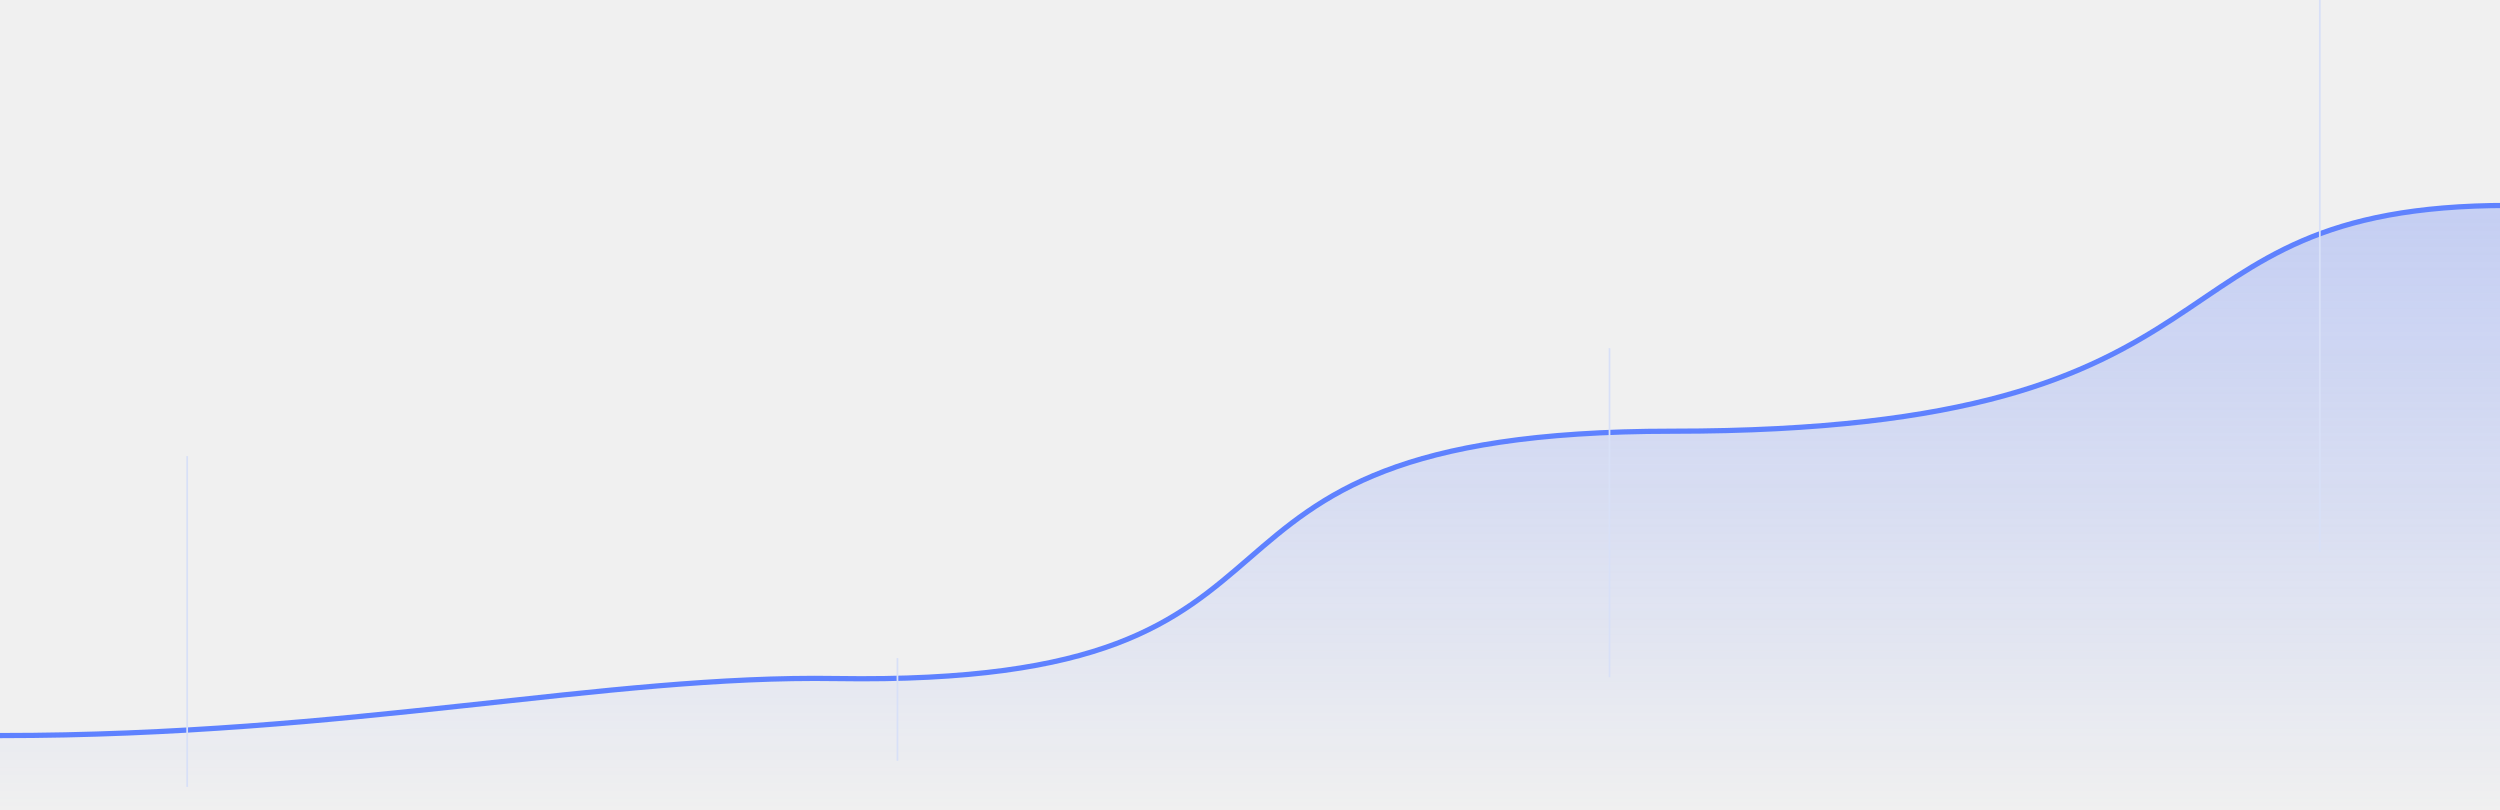
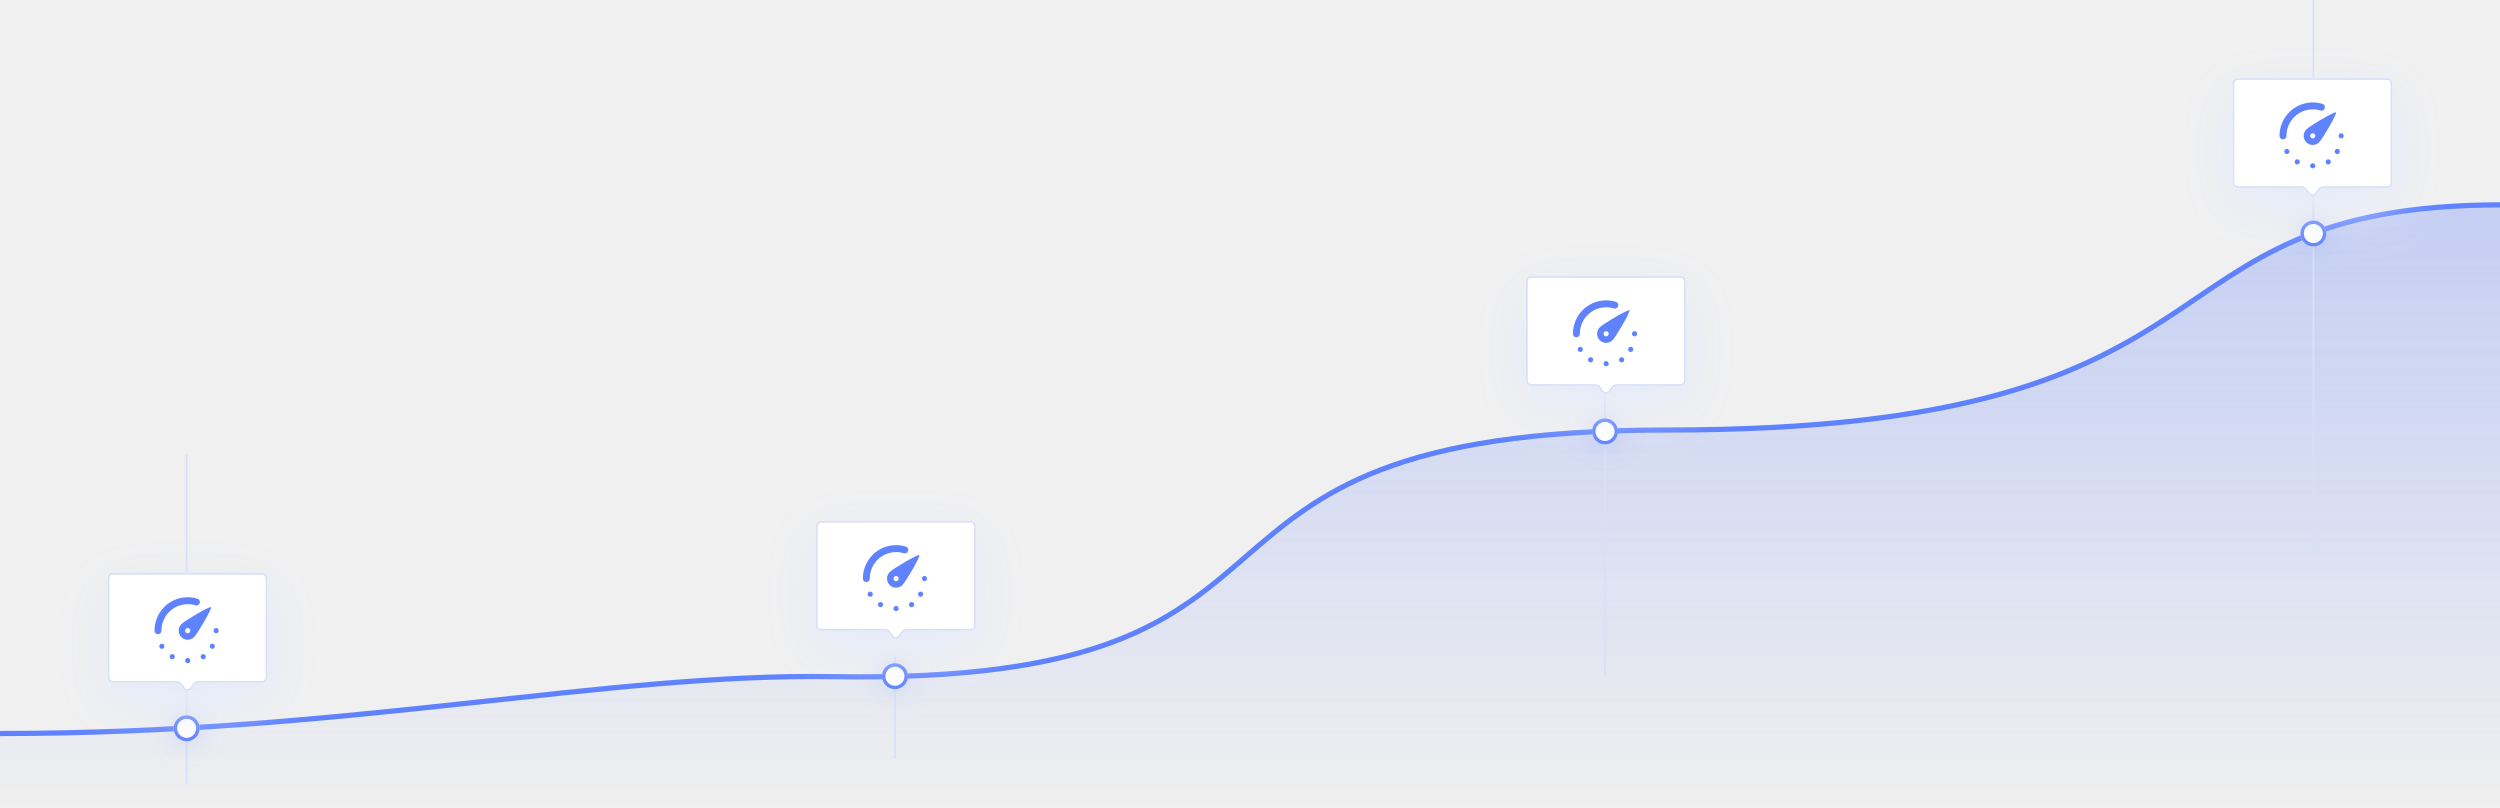
- <svg xmlns="http://www.w3.org/2000/svg" width="1436" height="465" fill="none">
+ <svg xmlns="http://www.w3.org/2000/svg" width="1440" height="465" fill="none">
  <path d="M0 422.51c202.703 0 347.472-34.877 480.333-32.752 309.407 4.947 163.306-142.076 480.334-142.076C1305.86 247.682 1223.24 118 1441 118" stroke="#5F82FF" stroke-width="3" />
  <path d="M480.333 389.758C347.472 387.633 202.703 422.51 0 422.51V465h1441V118c-217.76 0-135.14 129.682-480.333 129.682-317.028 0-170.927 147.023-480.334 142.076z" fill="url(#paint0_linear)" fill-opacity=".4" />
-   <path stroke="#D8E0F7" d="M924.5 200v189m408-389v317m-817 61v59m-408-175v190" />
+   <path stroke="#D8E0F7" d="M1332.5 0v317" />
+   <g filter="url(#filter0_d)">
+     <circle cx="1332.5" cy="134.5" r="7.5" fill="#fff" />
+     <circle cx="1332.5" cy="134.5" r="6.5" stroke="#5E80FE" stroke-width="2" />
+   </g>
+   <g filter="url(#filter1_d)">
+     <mask id="path-6-inside-1" fill="#fff">
+       <path fill-rule="evenodd" clip-rule="evenodd" d="M1378 48c0-1.657-1.34-3-3-3h-86c-1.66 0-3 1.343-3 3v57.26c0 1.657 1.34 3 3 3h36.67c1 0 1.93.494 2.48 1.319l1.36 2.012c1.19 1.759 3.79 1.759 4.97 0l1.37-2.012a2.975 2.975 0 012.48-1.319H1375c1.66 0 3-1.343 3-3V48z" />
+     </mask>
+     <path fill-rule="evenodd" clip-rule="evenodd" d="M1378 48c0-1.657-1.34-3-3-3h-86c-1.66 0-3 1.343-3 3v57.26c0 1.657 1.34 3 3 3h36.67c1 0 1.93.494 2.48 1.319l1.36 2.012c1.19 1.759 3.79 1.759 4.97 0l1.37-2.012a2.975 2.975 0 012.48-1.319H1375c1.66 0 3-1.343 3-3V48z" fill="#fff" />
+     <path d="M1335.85 109.579l-.83-.56.83.56zm-6.34 2.012l.83-.56-.83.56zm4.97 0l.83.56-.83-.56zM1289 46h86v-2h-86v2zm-2 59.26V48h-2v57.26h2zm38.67 2H1289v2h36.67v-2zm4.67 3.771l-1.36-2.012-1.65 1.121 1.36 2.011 1.65-1.12zm4.68-2.012l-1.36 2.012 1.65 1.12 1.36-2.011-1.65-1.121zm39.98-1.759h-36.67v2H1375v-2zm2-59.26v57.26h2V48h-2zm-2 61.26a4 4 0 004-4h-2c0 1.105-.9 2-2 2v2zm-38.33.88c.38-.55 1-.88 1.66-.88v-2c-1.33 0-2.57.659-3.31 1.759l1.65 1.121zm-7.98 2.011c1.58 2.346 5.04 2.346 6.62 0l-1.65-1.12a2.006 2.006 0 01-3.32 0l-1.65 1.12zm-3.02-2.891c.66 0 1.28.33 1.66.88l1.65-1.121a3.986 3.986 0 00-3.31-1.759v2zm-40.67-4a4 4 0 004 4v-2c-1.1 0-2-.895-2-2h-2zM1375 46c1.1 0 2 .895 2 2h2a4 4 0 00-4-4v2zm-86-2a4 4 0 00-4 4h2c0-1.105.9-2 2-2v-2z" fill="#D8E0F7" mask="url(#path-6-inside-1)" />
+     <path d="M1315 78.25c0-9.527 7.67-17.25 17.13-17.25 1.74 0 3.42.262 5.01.75" stroke="#5F82FF" stroke-width="4" stroke-linecap="round" stroke-linejoin="round" />
+     <path fill-rule="evenodd" clip-rule="evenodd" d="M1328.44 81.962a5.184 5.184 0 007.37 0c2.04-2.05 10.47-16.462 9.72-17.212-.74-.75-15.05 7.737-17.09 9.788a5.287 5.287 0 000 7.424zm3.69-2.212c.82 0 1.49-.671 1.49-1.5 0-.828-.67-1.5-1.49-1.5-.83 0-1.49.672-1.49 1.5 0 .829.66 1.5 1.49 1.5z" fill="#5F82FF" />
+     <ellipse cx="1317.23" cy="87.25" rx="1.489" ry="1.5" fill="#5F82FF" />
+     <ellipse cx="1323.19" cy="93.25" rx="1.489" ry="1.5" fill="#5F82FF" />
+     <ellipse cx="1332.13" cy="95.5" rx="1.489" ry="1.5" fill="#5F82FF" />
+     <ellipse cx="1341.06" cy="93.25" rx="1.489" ry="1.5" fill="#5F82FF" />
+     <ellipse cx="1346.28" cy="87.25" rx="1.489" ry="1.5" fill="#5F82FF" />
+     <ellipse cx="1348.51" cy="78.25" rx="1.489" ry="1.5" fill="#5F82FF" />
+   </g>
+   <path stroke="#D8E0F7" d="M924.5 200v189" />
+   <g filter="url(#filter2_d)">
+     <circle cx="924.5" cy="248.5" r="7.5" fill="#fff" />
+     <circle cx="924.5" cy="248.5" r="6.5" stroke="#5E80FE" stroke-width="2" />
+   </g>
+   <g filter="url(#filter3_d)">
+     <mask id="path-19-inside-2" fill="#fff">
+       <path fill-rule="evenodd" clip-rule="evenodd" d="M971 162a3 3 0 00-3-3h-86a3 3 0 00-3 3v57.26a3 3 0 003 3h36.669a3 3 0 012.485 1.319l1.361 2.012c1.19 1.759 3.78 1.759 4.97 0l1.361-2.012a3 3 0 012.485-1.319H968a3 3 0 003-3V162z" />
+     </mask>
+     <path fill-rule="evenodd" clip-rule="evenodd" d="M971 162a3 3 0 00-3-3h-86a3 3 0 00-3 3v57.26a3 3 0 003 3h36.669a3 3 0 012.485 1.319l1.361 2.012c1.19 1.759 3.78 1.759 4.97 0l1.361-2.012a3 3 0 012.485-1.319H968a3 3 0 003-3V162z" fill="#fff" />
+     <path d="M928.846 223.579l-.829-.56.829.56zm-6.331 2.012l.828-.56-.828.56zm4.97 0l.828.56-.828-.56zM882 160h86v-2h-86v2zm-2 59.26V162h-2v57.26h2zm38.669 2H882v2h36.669v-2zm4.674 3.771l-1.36-2.012-1.657 1.121 1.361 2.011 1.656-1.12zm4.674-2.012l-1.36 2.012 1.656 1.12 1.361-2.011-1.657-1.121zM968 221.26h-36.669v2H968v-2zm2-59.26v57.26h2V162h-2zm-2 61.26a4 4 0 004-4h-2a2 2 0 01-2 2v2zm-38.326.88c.372-.55.993-.88 1.657-.88v-2c-1.328 0-2.57.659-3.314 1.759l1.657 1.121zm-7.987 2.011c1.586 2.346 5.04 2.346 6.626 0l-1.656-1.12a2 2 0 01-3.314 0l-1.656 1.12zm-3.018-2.891c.664 0 1.285.33 1.657.88l1.657-1.121a4.001 4.001 0 00-3.314-1.759v2zm-40.669-4a4 4 0 004 4v-2a2 2 0 01-2-2h-2zM968 160a2 2 0 012 2h2a4 4 0 00-4-4v2zm-86-2a4 4 0 00-4 4h2a2 2 0 012-2v-2z" fill="#D8E0F7" mask="url(#path-19-inside-2)" />
+     <path d="M908 192.25c0-9.527 7.668-17.25 17.128-17.25 1.743 0 3.426.262 5.011.75" stroke="#5F82FF" stroke-width="4" stroke-linecap="round" stroke-linejoin="round" />
+     <path fill-rule="evenodd" clip-rule="evenodd" d="M921.442 195.962a5.185 5.185 0 007.372 0c2.035-2.05 10.462-16.462 9.718-17.212-.745-.75-15.055 7.737-17.09 9.788a5.275 5.275 0 000 7.424zm3.686-2.212c.822 0 1.489-.672 1.489-1.5s-.667-1.5-1.489-1.5c-.823 0-1.49.672-1.49 1.5s.667 1.5 1.49 1.5z" fill="#5F82FF" />
+     <ellipse cx="910.234" cy="201.25" rx="1.489" ry="1.5" fill="#5F82FF" />
+     <ellipse cx="916.192" cy="207.25" rx="1.489" ry="1.5" fill="#5F82FF" />
+     <ellipse cx="925.128" cy="209.5" rx="1.489" ry="1.5" fill="#5F82FF" />
+     <ellipse cx="934.064" cy="207.25" rx="1.489" ry="1.5" fill="#5F82FF" />
+     <ellipse cx="939.277" cy="201.25" rx="1.489" ry="1.5" fill="#5F82FF" />
+     <ellipse cx="941.511" cy="192.25" rx="1.489" ry="1.5" fill="#5F82FF" />
+   </g>
+   <path stroke="#D8E0F7" d="M515.5 378v59" />
+   <g filter="url(#filter4_d)">
+     <circle cx="515.5" cy="389.5" r="7.5" fill="#fff" />
+     <circle cx="515.5" cy="389.5" r="6.5" stroke="#5E80FE" stroke-width="2" />
+   </g>
+   <g filter="url(#filter5_d)">
+     <mask id="path-32-inside-3" fill="#fff">
+       <path fill-rule="evenodd" clip-rule="evenodd" d="M562 303a3 3 0 00-3-3h-86a3 3 0 00-3 3v57.26a3 3 0 003 3h36.669a3 3 0 012.485 1.319l1.361 2.012c1.19 1.759 3.78 1.759 4.97 0l1.361-2.012a2.998 2.998 0 012.485-1.319H559a3 3 0 003-3V303z" />
+     </mask>
+     <path fill-rule="evenodd" clip-rule="evenodd" d="M562 303a3 3 0 00-3-3h-86a3 3 0 00-3 3v57.26a3 3 0 003 3h36.669a3 3 0 012.485 1.319l1.361 2.012c1.19 1.759 3.78 1.759 4.97 0l1.361-2.012a2.998 2.998 0 012.485-1.319H559a3 3 0 003-3V303z" fill="#fff" />
+     <path d="M519.846 364.579l-.829-.56.829.56zm-6.331 2.012l.828-.56-.828.56zm-1.361-2.012l-.828.561.828-.561zM473 301h86v-2h-86v2zm-2 59.26V303h-2v57.26h2zm38.669 2H473v2h36.669v-2zm4.674 3.771l-1.36-2.012-1.657 1.121 1.361 2.011 1.656-1.12zm4.674-2.012l-1.36 2.012 1.656 1.12 1.361-2.011-1.657-1.121zM559 362.26h-36.669v2H559v-2zm2-59.26v57.26h2V303h-2zm-2 61.26a4 4 0 004-4h-2a2 2 0 01-2 2v2zm-38.326.88c.372-.55.993-.88 1.657-.88v-2c-1.328 0-2.57.659-3.314 1.759l1.657 1.121zm-7.987 2.011c1.586 2.346 5.04 2.346 6.626 0l-1.656-1.12a2 2 0 01-3.314 0l-1.656 1.12zm-3.018-2.891c.664 0 1.285.33 1.657.88l1.657-1.121a4.001 4.001 0 00-3.314-1.759v2zm-40.669-4a4 4 0 004 4v-2a2 2 0 01-2-2h-2zM559 301a2 2 0 012 2h2a4 4 0 00-4-4v2zm-86-2a4 4 0 00-4 4h2a2 2 0 012-2v-2z" fill="#D8E0F7" mask="url(#path-32-inside-3)" />
+     <path d="M499 333.25c0-9.527 7.668-17.25 17.128-17.25 1.743 0 3.426.262 5.011.75" stroke="#5F82FF" stroke-width="4" stroke-linecap="round" stroke-linejoin="round" />
+     <path fill-rule="evenodd" clip-rule="evenodd" d="M512.442 336.962a5.185 5.185 0 007.372 0c2.035-2.05 10.462-16.462 9.718-17.212-.745-.75-15.055 7.737-17.09 9.788a5.275 5.275 0 000 7.424zm3.685-2.212c.823 0 1.49-.672 1.49-1.5s-.667-1.5-1.49-1.5c-.822 0-1.489.672-1.489 1.5s.667 1.5 1.489 1.5z" fill="#5F82FF" />
+     <ellipse cx="501.234" cy="342.25" rx="1.489" ry="1.5" fill="#5F82FF" />
+     <ellipse cx="507.191" cy="348.25" rx="1.489" ry="1.5" fill="#5F82FF" />
+     <ellipse cx="516.128" cy="350.5" rx="1.489" ry="1.5" fill="#5F82FF" />
+     <ellipse cx="525.064" cy="348.25" rx="1.489" ry="1.5" fill="#5F82FF" />
+     <ellipse cx="530.277" cy="342.25" rx="1.489" ry="1.5" fill="#5F82FF" />
+     <ellipse cx="532.511" cy="333.25" rx="1.489" ry="1.5" fill="#5F82FF" />
+   </g>
+   <path stroke="#D8E0F7" d="M107.5 262v190" />
+   <g filter="url(#filter6_d)">
+     <circle cx="107.5" cy="419.5" r="7.5" fill="#fff" />
+     <circle cx="107.5" cy="419.5" r="6.5" stroke="#5E80FE" stroke-width="2" />
+   </g>
+   <g filter="url(#filter7_d)">
+     <mask id="path-45-inside-4" fill="#fff">
+       <path fill-rule="evenodd" clip-rule="evenodd" d="M154 333a3 3 0 00-3-3H65a3 3 0 00-3 3v57.26a3 3 0 003 3h36.669a3 3 0 012.485 1.319l1.361 2.012c1.19 1.759 3.78 1.759 4.97 0l1.361-2.012a3 3 0 012.485-1.319H151a3 3 0 003-3V333z" />
+     </mask>
+     <path fill-rule="evenodd" clip-rule="evenodd" d="M154 333a3 3 0 00-3-3H65a3 3 0 00-3 3v57.26a3 3 0 003 3h36.669a3 3 0 012.485 1.319l1.361 2.012c1.19 1.759 3.78 1.759 4.97 0l1.361-2.012a3 3 0 012.485-1.319H151a3 3 0 003-3V333z" fill="#fff" />
+     <path d="M111.846 394.579l-.829-.56.829.56zm-6.331 2.012l.828-.56-.828.56zm4.97 0l.828.56-.828-.56zM65 331h86v-2H65v2zm-2 59.26V333h-2v57.26h2zm38.669 2H65v2h36.669v-2zm4.674 3.771l-1.36-2.012-1.657 1.121 1.361 2.011 1.656-1.12zm4.674-2.012l-1.36 2.012 1.656 1.12 1.361-2.011-1.657-1.121zM151 392.26h-36.669v2H151v-2zm2-59.26v57.26h2V333h-2zm-2 61.26a4 4 0 004-4h-2a2 2 0 01-2 2v2zm-38.326.88c.372-.55.993-.88 1.657-.88v-2c-1.328 0-2.57.659-3.314 1.759l1.657 1.121zm-7.987 2.011c1.586 2.346 5.04 2.346 6.626 0l-1.656-1.12a2 2 0 01-3.314 0l-1.656 1.12zm-3.018-2.891c.664 0 1.285.33 1.657.88l1.657-1.121a4.001 4.001 0 00-3.314-1.759v2zm-40.669-4a4 4 0 004 4v-2a2 2 0 01-2-2h-2zM151 331a2 2 0 012 2h2a4 4 0 00-4-4v2zm-86-2a4 4 0 00-4 4h2a2 2 0 012-2v-2z" fill="#D8E0F7" mask="url(#path-45-inside-4)" />
+     <path d="M91 363.25c0-9.527 7.668-17.25 17.128-17.25 1.743 0 3.426.262 5.011.75" stroke="#5F82FF" stroke-width="4" stroke-linecap="round" stroke-linejoin="round" />
+     <path fill-rule="evenodd" clip-rule="evenodd" d="M104.442 366.962a5.185 5.185 0 007.372 0c2.035-2.05 10.462-16.462 9.718-17.212-.745-.75-15.055 7.737-17.09 9.788a5.275 5.275 0 000 7.424zm3.686-2.212c.822 0 1.489-.672 1.489-1.5s-.667-1.5-1.489-1.5c-.823 0-1.49.672-1.49 1.5s.667 1.5 1.49 1.5z" fill="#5F82FF" />
+     <ellipse cx="93.234" cy="372.25" rx="1.489" ry="1.5" fill="#5F82FF" />
+     <ellipse cx="99.192" cy="378.25" rx="1.489" ry="1.5" fill="#5F82FF" />
+     <ellipse cx="108.128" cy="380.5" rx="1.489" ry="1.5" fill="#5F82FF" />
+     <ellipse cx="117.064" cy="378.25" rx="1.489" ry="1.5" fill="#5F82FF" />
+     <ellipse cx="122.277" cy="372.25" rx="1.489" ry="1.5" fill="#5F82FF" />
+     <ellipse cx="124.511" cy="363.25" rx="1.489" ry="1.5" fill="#5F82FF" />
+   </g>
  <defs>
+     <filter id="filter0_d" x="1310" y="112" width="45" height="45" filterUnits="userSpaceOnUse" color-interpolation-filters="sRGB">
+       <feFlood flood-opacity="0" result="BackgroundImageFix" />
+       <feColorMatrix in="SourceAlpha" values="0 0 0 0 0 0 0 0 0 0 0 0 0 0 0 0 0 0 127 0" result="hardAlpha" />
+       <feOffset />
+       <feGaussianBlur stdDeviation="7.5" />
+       <feColorMatrix values="0 0 0 0 0.323 0 0 0 0 0.513 0 0 0 0 1 0 0 0 0.25 0" />
+       <feBlend in2="BackgroundImageFix" result="effect1_dropShadow" />
+       <feBlend in="SourceGraphic" in2="effect1_dropShadow" result="shape" />
+     </filter>
+     <filter id="filter1_d" x="1256" y="25" width="152" height="127.911" filterUnits="userSpaceOnUse" color-interpolation-filters="sRGB">
+       <feFlood flood-opacity="0" result="BackgroundImageFix" />
+       <feColorMatrix in="SourceAlpha" values="0 0 0 0 0 0 0 0 0 0 0 0 0 0 0 0 0 0 127 0" result="hardAlpha" />
+       <feOffset dy="10" />
+       <feGaussianBlur stdDeviation="15" />
+       <feColorMatrix values="0 0 0 0 0.894 0 0 0 0 0.918 0 0 0 0 0.985 0 0 0 1 0" />
+       <feBlend in2="BackgroundImageFix" result="effect1_dropShadow" />
+       <feBlend in="SourceGraphic" in2="effect1_dropShadow" result="shape" />
+     </filter>
+     <filter id="filter2_d" x="902" y="226" width="45" height="45" filterUnits="userSpaceOnUse" color-interpolation-filters="sRGB">
+       <feFlood flood-opacity="0" result="BackgroundImageFix" />
+       <feColorMatrix in="SourceAlpha" values="0 0 0 0 0 0 0 0 0 0 0 0 0 0 0 0 0 0 127 0" result="hardAlpha" />
+       <feOffset />
+       <feGaussianBlur stdDeviation="7.5" />
+       <feColorMatrix values="0 0 0 0 0.323 0 0 0 0 0.513 0 0 0 0 1 0 0 0 0.25 0" />
+       <feBlend in2="BackgroundImageFix" result="effect1_dropShadow" />
+       <feBlend in="SourceGraphic" in2="effect1_dropShadow" result="shape" />
+     </filter>
+     <filter id="filter3_d" x="849" y="139" width="152" height="127.911" filterUnits="userSpaceOnUse" color-interpolation-filters="sRGB">
+       <feFlood flood-opacity="0" result="BackgroundImageFix" />
+       <feColorMatrix in="SourceAlpha" values="0 0 0 0 0 0 0 0 0 0 0 0 0 0 0 0 0 0 127 0" result="hardAlpha" />
+       <feOffset dy="10" />
+       <feGaussianBlur stdDeviation="15" />
+       <feColorMatrix values="0 0 0 0 0.894 0 0 0 0 0.918 0 0 0 0 0.985 0 0 0 1 0" />
+       <feBlend in2="BackgroundImageFix" result="effect1_dropShadow" />
+       <feBlend in="SourceGraphic" in2="effect1_dropShadow" result="shape" />
+     </filter>
+     <filter id="filter4_d" x="493" y="367" width="45" height="45" filterUnits="userSpaceOnUse" color-interpolation-filters="sRGB">
+       <feFlood flood-opacity="0" result="BackgroundImageFix" />
+       <feColorMatrix in="SourceAlpha" values="0 0 0 0 0 0 0 0 0 0 0 0 0 0 0 0 0 0 127 0" result="hardAlpha" />
+       <feOffset />
+       <feGaussianBlur stdDeviation="7.5" />
+       <feColorMatrix values="0 0 0 0 0.323 0 0 0 0 0.513 0 0 0 0 1 0 0 0 0.25 0" />
+       <feBlend in2="BackgroundImageFix" result="effect1_dropShadow" />
+       <feBlend in="SourceGraphic" in2="effect1_dropShadow" result="shape" />
+     </filter>
+     <filter id="filter5_d" x="440" y="280" width="152" height="127.911" filterUnits="userSpaceOnUse" color-interpolation-filters="sRGB">
+       <feFlood flood-opacity="0" result="BackgroundImageFix" />
+       <feColorMatrix in="SourceAlpha" values="0 0 0 0 0 0 0 0 0 0 0 0 0 0 0 0 0 0 127 0" result="hardAlpha" />
+       <feOffset dy="10" />
+       <feGaussianBlur stdDeviation="15" />
+       <feColorMatrix values="0 0 0 0 0.894 0 0 0 0 0.918 0 0 0 0 0.985 0 0 0 1 0" />
+       <feBlend in2="BackgroundImageFix" result="effect1_dropShadow" />
+       <feBlend in="SourceGraphic" in2="effect1_dropShadow" result="shape" />
+     </filter>
+     <filter id="filter6_d" x="85" y="397" width="45" height="45" filterUnits="userSpaceOnUse" color-interpolation-filters="sRGB">
+       <feFlood flood-opacity="0" result="BackgroundImageFix" />
+       <feColorMatrix in="SourceAlpha" values="0 0 0 0 0 0 0 0 0 0 0 0 0 0 0 0 0 0 127 0" result="hardAlpha" />
+       <feOffset />
+       <feGaussianBlur stdDeviation="7.5" />
+       <feColorMatrix values="0 0 0 0 0.323 0 0 0 0 0.513 0 0 0 0 1 0 0 0 0.25 0" />
+       <feBlend in2="BackgroundImageFix" result="effect1_dropShadow" />
+       <feBlend in="SourceGraphic" in2="effect1_dropShadow" result="shape" />
+     </filter>
+     <filter id="filter7_d" x="32" y="310" width="152" height="127.911" filterUnits="userSpaceOnUse" color-interpolation-filters="sRGB">
+       <feFlood flood-opacity="0" result="BackgroundImageFix" />
+       <feColorMatrix in="SourceAlpha" values="0 0 0 0 0 0 0 0 0 0 0 0 0 0 0 0 0 0 127 0" result="hardAlpha" />
+       <feOffset dy="10" />
+       <feGaussianBlur stdDeviation="15" />
+       <feColorMatrix values="0 0 0 0 0.894 0 0 0 0 0.918 0 0 0 0 0.985 0 0 0 1 0" />
+       <feBlend in2="BackgroundImageFix" result="effect1_dropShadow" />
+       <feBlend in="SourceGraphic" in2="effect1_dropShadow" result="shape" />
+     </filter>
    <linearGradient id="paint0_linear" x1="278.466" y1="465.443" x2="278.466" y2="10.005" gradientUnits="userSpaceOnUse">
      <stop stop-color="#4B71FF" stop-opacity="0" />
      <stop offset="1" stop-color="#6B89F8" />
    </linearGradient>
  </defs>
</svg>
